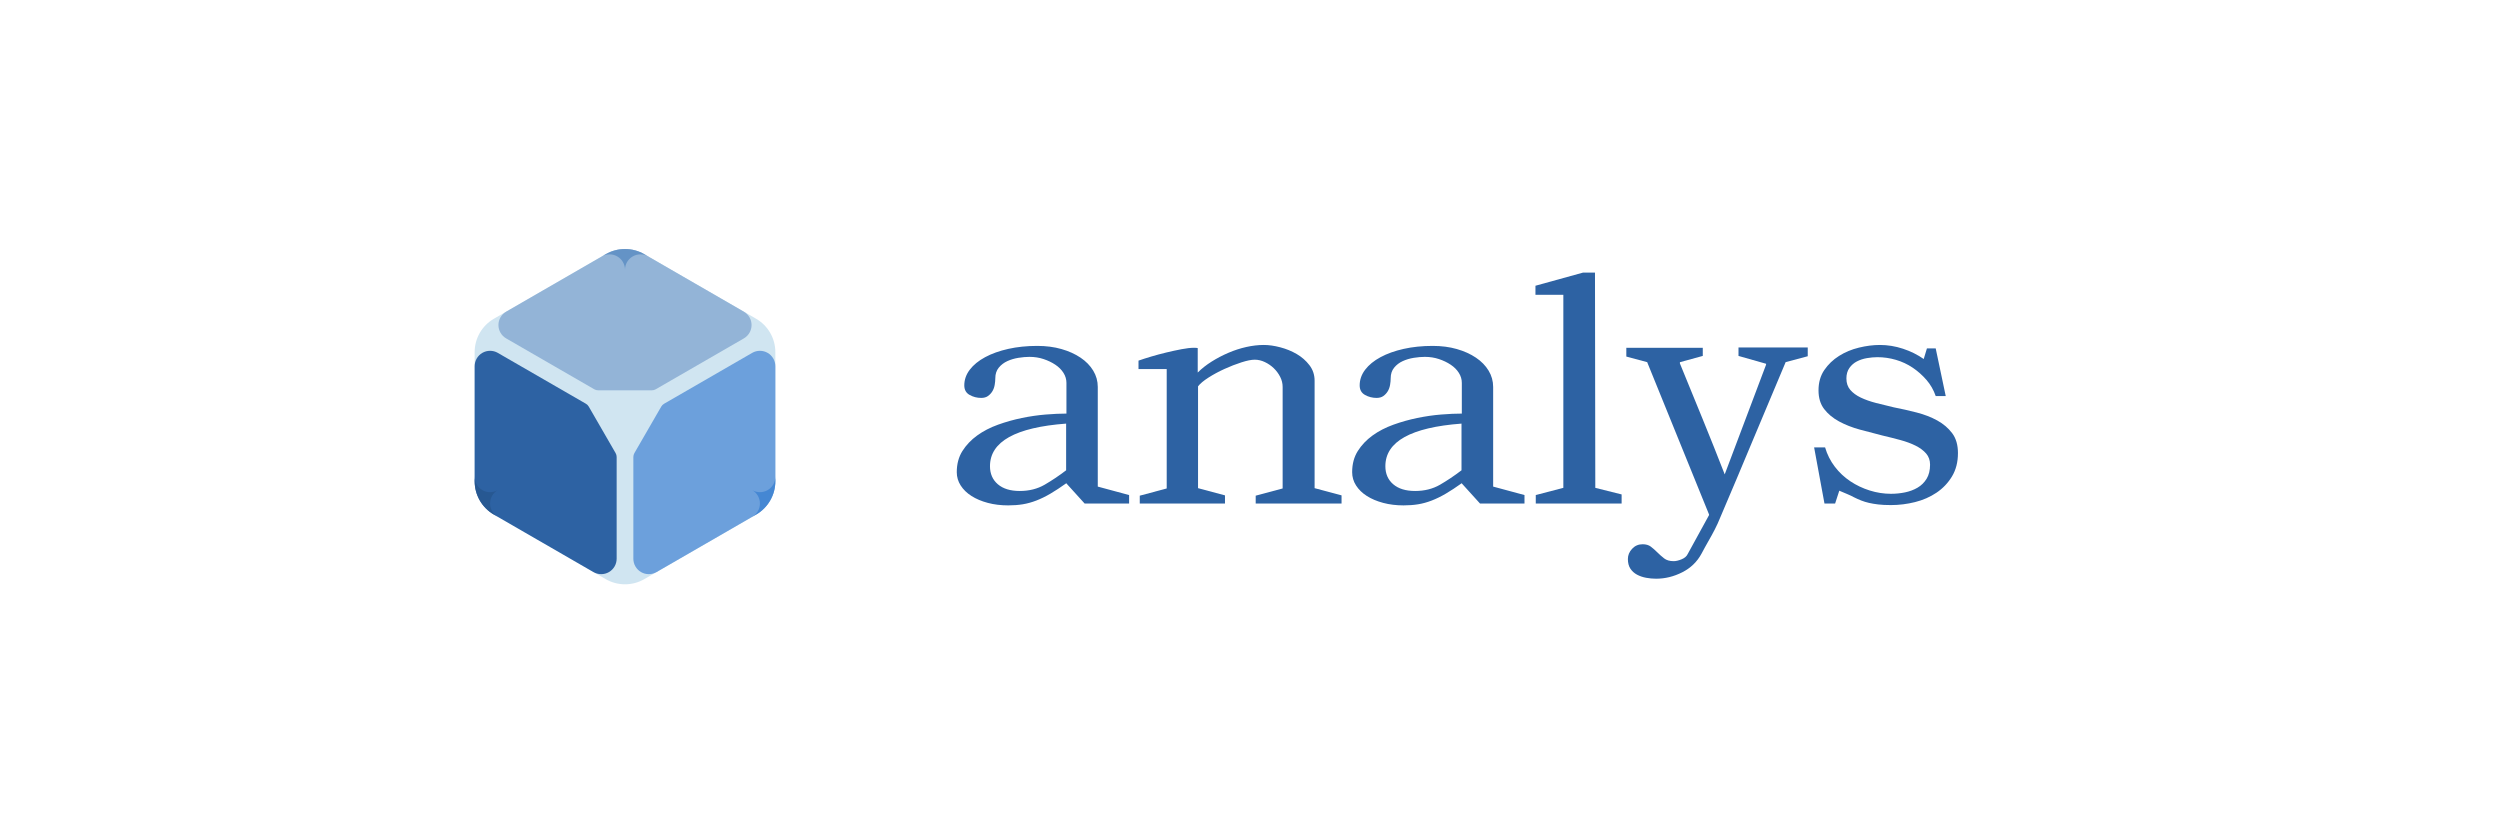
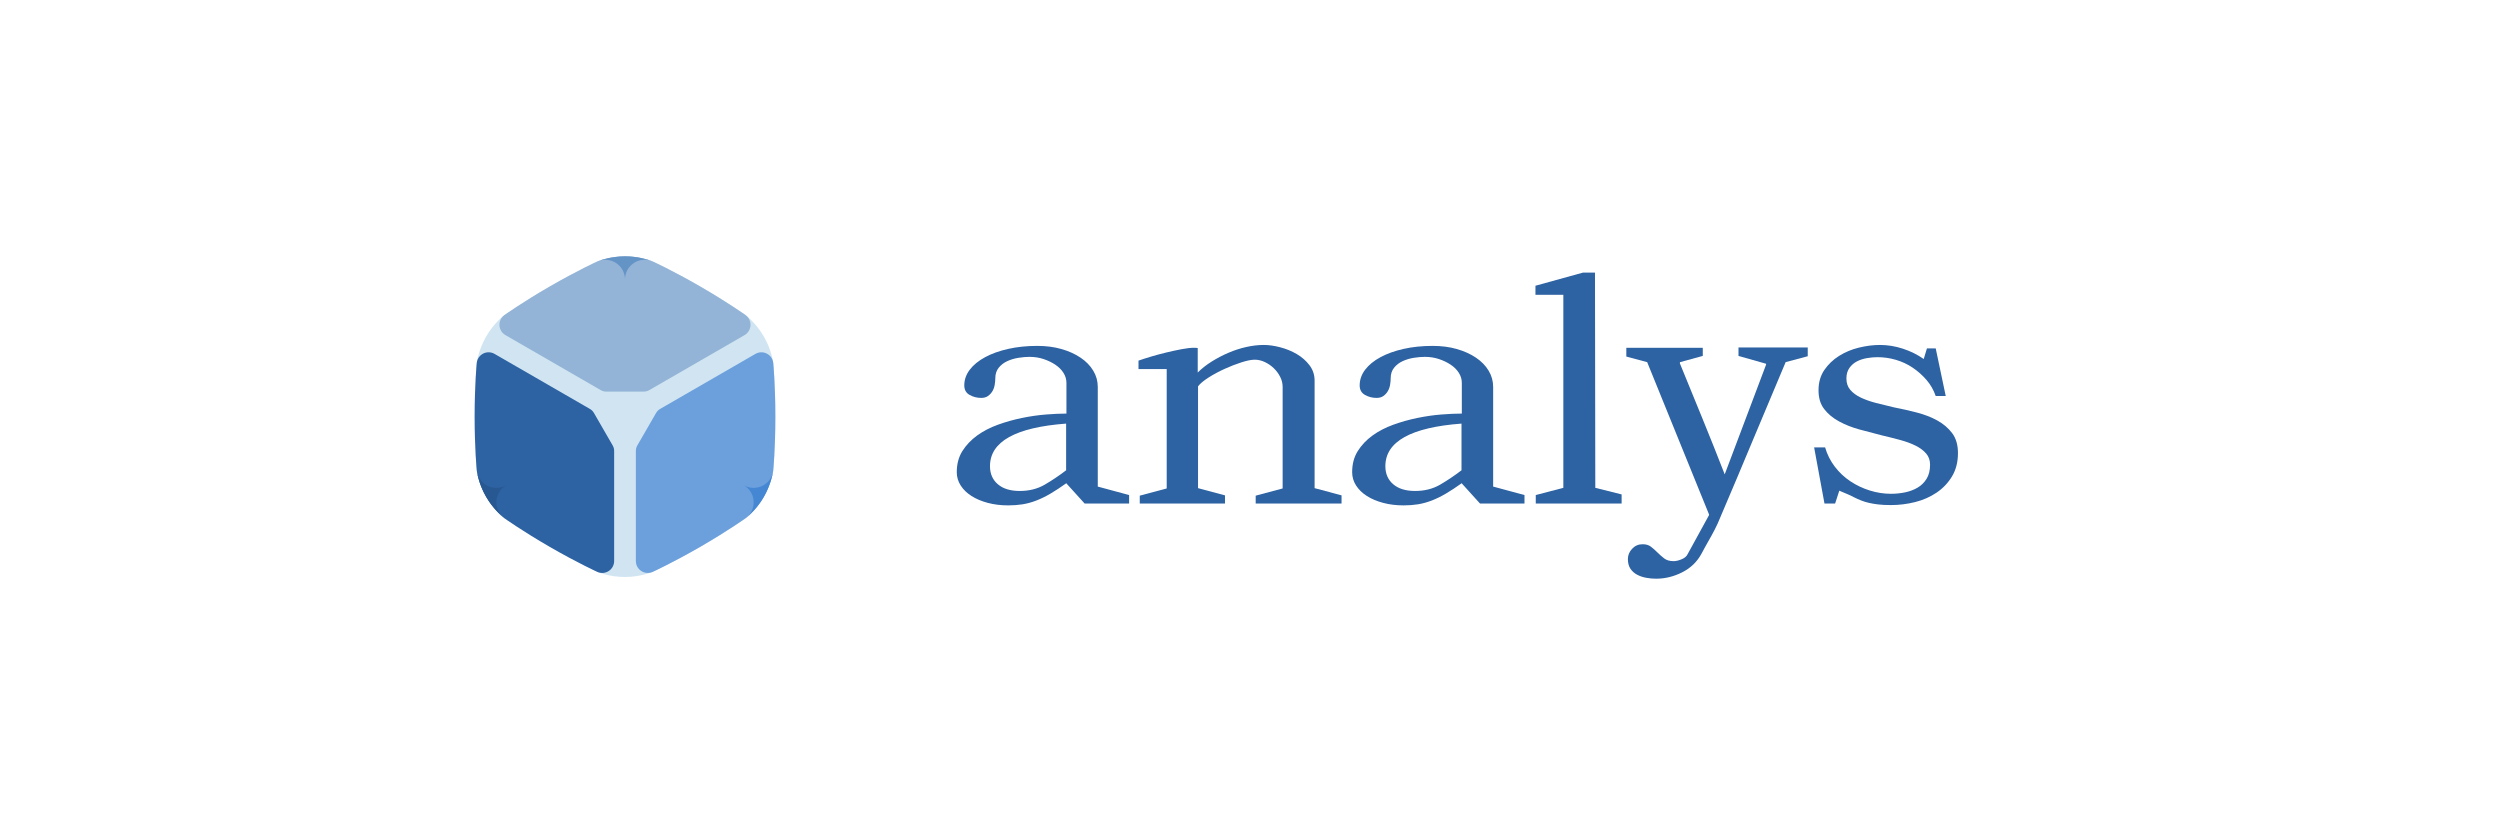
<svg xmlns="http://www.w3.org/2000/svg" width="100%" height="100%" viewBox="0 0 1296 432" version="1.1" xml:space="preserve" style="fill-rule:evenodd;clip-rule:evenodd;stroke-linejoin:round;stroke-miterlimit:2;">
-   <g id="analys-logo" transform="matrix(0.336024,0,0,0.336024,244.865,-1082.13)">
-     <g transform="matrix(0.33,0,0,0.33,562.844,3242.93)">
-       <path d="M5182.45,1783.17L5135.58,1783.17C5125.81,1754.85 5111.41,1729.71 5092.37,1707.73C5073.32,1685.76 5051.84,1666.72 5027.91,1650.61C5003.99,1634.49 4977.86,1622.29 4949.55,1613.98C4921.22,1605.68 4892.42,1601.53 4863.12,1601.53C4847.49,1601.53 4831.14,1603 4814.05,1605.93C4796.96,1608.86 4781.33,1613.98 4767.17,1621.31C4753.01,1628.63 4741.29,1638.89 4732.02,1652.07C4722.74,1665.25 4718.1,1681.61 4718.1,1701.14C4718.1,1722.63 4724.2,1740.45 4736.41,1754.61C4748.62,1768.77 4764.97,1780.73 4785.48,1790.5C4805.99,1800.26 4829.43,1808.56 4855.8,1815.4C4882.16,1822.24 4909.99,1829.07 4939.29,1835.91C4974.45,1842.74 5010.09,1850.8 5046.22,1860.08C5082.36,1869.36 5114.58,1881.81 5142.9,1897.43C5171.22,1913.06 5194.42,1932.83 5212.48,1956.76C5230.55,1980.68 5239.58,2011.69 5239.58,2049.78C5239.58,2091.77 5230.31,2128.14 5211.75,2158.91C5193.2,2189.67 5169.03,2215.06 5139.24,2235.08C5109.46,2255.1 5076.01,2269.75 5038.9,2279.02C5001.79,2288.3 4964.19,2292.94 4926.11,2292.94C4902.67,2292.94 4882.89,2291.96 4866.78,2290.01C4850.67,2288.06 4836.26,2285.62 4823.57,2282.68C4810.87,2279.76 4798.91,2276.09 4787.68,2271.7C4776.45,2267.3 4764.97,2262.18 4753.26,2256.32C4744.47,2251.43 4734.21,2246.55 4722.49,2241.67C4710.78,2236.79 4698.08,2231.42 4684.41,2225.56L4684.41,2227.02L4665.36,2285.62L4615.56,2285.62L4567.22,2023.41L4618.49,2023.41C4628.26,2056.61 4643.39,2086.64 4663.9,2113.5C4684.41,2140.35 4708.58,2163.06 4736.41,2181.61C4764.24,2200.17 4794.52,2214.57 4827.23,2224.82C4859.94,2235.08 4892.9,2240.2 4926.11,2240.2C4948.57,2240.2 4970.54,2238.01 4992.03,2233.61C5013.51,2229.22 5033.04,2221.89 5050.62,2211.64C5068.2,2201.39 5082.36,2187.47 5093.1,2169.89C5103.84,2152.31 5109.21,2130.34 5109.21,2103.97C5109.21,2083.47 5103.11,2066.13 5090.9,2051.97C5078.69,2037.81 5062.34,2025.61 5041.83,2015.35C5021.32,2005.1 4997.64,1996.31 4970.78,1988.98C4943.93,1981.66 4915.85,1974.58 4886.56,1967.74C4851.4,1958.95 4816,1949.68 4780.36,1939.91C4744.71,1930.15 4712.48,1917.45 4683.68,1901.83C4654.87,1886.2 4631.67,1866.91 4614.1,1843.96C4596.52,1821.02 4587.73,1791.96 4587.73,1756.81C4587.73,1719.7 4596.76,1687.96 4614.83,1661.59C4632.89,1635.22 4655.84,1613.25 4683.68,1595.67C4711.51,1578.1 4742.51,1565.16 4776.69,1556.86C4810.87,1548.55 4843.59,1544.4 4874.84,1544.4C4910.97,1544.4 4946.86,1550.26 4982.5,1561.98C5018.15,1573.7 5050.62,1589.81 5079.92,1610.32L5079.92,1608.86L5094.56,1560.52L5135.58,1560.52L5182.45,1783.17Z" style="fill:rgb(45,98,163);fill-rule:nonzero;" />
+   <g id="analys-logo">
+     <path d="M1008.67,205.301l-5.198,0c-1.083,-3.14 -2.68,-5.929 -4.792,-8.365c-2.111,-2.437 -4.494,-4.548 -7.147,-6.335c-2.653,-1.787 -5.549,-3.14 -8.69,-4.061c-3.14,-0.92 -6.335,-1.38 -9.583,-1.38c-1.733,-0 -3.547,0.162 -5.442,0.487c-1.895,0.325 -3.628,0.893 -5.198,1.705c-1.57,0.813 -2.869,1.95 -3.898,3.412c-1.029,1.461 -1.543,3.275 -1.543,5.441c-0,2.382 0.677,4.359 2.03,5.929c1.354,1.57 3.168,2.897 5.442,3.979c2.274,1.083 4.873,2.004 7.796,2.762c2.924,0.758 6.01,1.516 9.259,2.274c3.899,0.758 7.851,1.651 11.858,2.68c4.006,1.029 7.58,2.409 10.72,4.142c3.141,1.733 5.713,3.926 7.716,6.579c2.003,2.653 3.005,6.091 3.005,10.314c0,4.657 -1.029,8.69 -3.086,12.101c-2.058,3.412 -4.738,6.227 -8.041,8.447c-3.303,2.22 -7.011,3.844 -11.126,4.873c-4.115,1.029 -8.284,1.543 -12.508,1.543c-2.599,0 -4.792,-0.108 -6.578,-0.325c-1.787,-0.216 -3.384,-0.487 -4.792,-0.812c-1.408,-0.325 -2.734,-0.731 -3.98,-1.218c-1.245,-0.487 -2.517,-1.056 -3.817,-1.706c-0.975,-0.541 -2.112,-1.083 -3.411,-1.624c-1.299,-0.541 -2.707,-1.137 -4.223,-1.787l-0,0.163l-2.112,6.497l-5.523,-0l-5.36,-29.076l5.685,0c1.083,3.682 2.762,7.012 5.036,9.99c2.274,2.978 4.954,5.496 8.04,7.553c3.086,2.058 6.443,3.655 10.071,4.792c3.628,1.137 7.282,1.706 10.964,1.706c2.491,-0 4.927,-0.244 7.31,-0.731c2.382,-0.488 4.548,-1.3 6.497,-2.437c1.949,-1.137 3.519,-2.68 4.711,-4.629c1.191,-1.949 1.786,-4.386 1.786,-7.31c0,-2.274 -0.676,-4.196 -2.03,-5.766c-1.354,-1.57 -3.167,-2.924 -5.442,-4.061c-2.274,-1.137 -4.9,-2.112 -7.878,-2.924c-2.977,-0.812 -6.091,-1.597 -9.339,-2.355c-3.899,-0.975 -7.824,-2.003 -11.777,-3.086c-3.952,-1.083 -7.526,-2.491 -10.72,-4.224c-3.195,-1.732 -5.767,-3.871 -7.716,-6.416c-1.949,-2.544 -2.924,-5.766 -2.924,-9.664c0,-4.115 1.002,-7.635 3.005,-10.559c2.003,-2.923 4.548,-5.36 7.635,-7.309c3.086,-1.949 6.524,-3.384 10.314,-4.305c3.79,-0.92 7.418,-1.38 10.883,-1.38c4.007,-0 7.986,0.649 11.939,1.949c3.952,1.299 7.553,3.086 10.802,5.36l-0,-0.162l1.624,-5.361l4.548,0l5.198,24.69Z" style="fill:#2d62a3;fill-rule:nonzero;" />
+     <path d="M882.718,180.287l0,4.223l-11.857,3.248l-0,0.65c3.898,9.53 7.797,19.059 11.695,28.589c3.898,9.529 7.743,19.167 11.533,28.913l21.441,-56.852l-0,-0.487l-14.294,-4.061l-0,-4.386l35.898,0l-0,4.548l-11.533,3.086l-0,0.163c-5.74,13.536 -11.371,26.937 -16.893,40.202c-5.523,13.266 -11.154,26.612 -16.893,40.04c-0.867,2.166 -1.814,4.25 -2.843,6.254c-1.029,2.003 -2.139,4.033 -3.33,6.091c-0.65,1.191 -1.272,2.301 -1.868,3.33c-0.595,1.029 -1.164,2.084 -1.705,3.167c-2.274,4.224 -5.604,7.445 -9.99,9.665c-4.386,2.22 -8.907,3.33 -13.563,3.33c-1.733,-0 -3.465,-0.162 -5.198,-0.487c-1.733,-0.325 -3.303,-0.867 -4.711,-1.625c-1.407,-0.758 -2.544,-1.786 -3.411,-3.086c-0.866,-1.299 -1.299,-2.978 -1.299,-5.035c-0,-1.95 0.731,-3.709 2.193,-5.279c1.462,-1.571 3.275,-2.356 5.441,-2.356c1.733,0 3.141,0.406 4.223,1.219c1.083,0.812 2.166,1.759 3.249,2.842c1.191,1.191 2.409,2.274 3.655,3.249c1.245,0.974 2.897,1.462 4.954,1.462c1.191,-0 2.572,-0.325 4.142,-0.975c1.57,-0.65 2.626,-1.57 3.168,-2.761l11.045,-20.142l0,-0.325l-31.999,-78.78l-0,-0.163l-10.883,-2.923l-0,-4.548l39.633,-0Z" style="fill:#2d62a3;fill-rule:nonzero;" />
+     <path d="M826.841,141.303l0.163,111.266l-0,0.325l13.644,3.411l0,4.711l-44.507,-0l0,-4.386l14.294,-3.736l0,-100.059l-14.456,0l-0,-4.71l24.69,-6.822l6.172,-0Z" style="fill:#2d62a3;fill-rule:nonzero;" />
+     <path d="M757.807,198.479c0,-1.841 -0.514,-3.573 -1.543,-5.198c-1.029,-1.624 -2.437,-3.032 -4.223,-4.223c-1.787,-1.191 -3.818,-2.166 -6.092,-2.924c-2.274,-0.758 -4.71,-1.137 -7.309,-1.137c-1.733,0 -3.628,0.163 -5.685,0.487c-2.058,0.325 -3.98,0.894 -5.767,1.706c-1.786,0.812 -3.275,1.949 -4.467,3.411c-1.191,1.462 -1.786,3.276 -1.786,5.442c-0,1.082 -0.109,2.247 -0.325,3.492c-0.217,1.245 -0.623,2.355 -1.218,3.33c-0.596,0.974 -1.354,1.787 -2.275,2.436c-0.92,0.65 -2.084,0.975 -3.492,0.975c-2.166,-0 -4.169,-0.514 -6.01,-1.543c-1.841,-1.029 -2.761,-2.68 -2.761,-4.954c-0,-2.924 0.947,-5.631 2.842,-8.122c1.895,-2.491 4.548,-4.657 7.96,-6.497c3.411,-1.841 7.417,-3.276 12.02,-4.305c4.602,-1.029 9.61,-1.543 15.025,-1.543c4.548,-0 8.717,0.541 12.507,1.624c3.79,1.083 7.093,2.572 9.909,4.467c2.815,1.895 5.008,4.142 6.578,6.741c1.57,2.599 2.355,5.415 2.355,8.447l0,51.654l16.244,4.385l-0,4.386l-23.066,-0l-9.421,-10.396l0,-0.162c-3.032,2.166 -5.793,3.979 -8.284,5.441c-2.491,1.462 -4.927,2.653 -7.31,3.574c-2.382,0.92 -4.737,1.57 -7.065,1.949c-2.329,0.379 -4.846,0.569 -7.554,0.569c-3.79,-0 -7.309,-0.434 -10.558,-1.3c-3.248,-0.866 -6.064,-2.057 -8.446,-3.573c-2.383,-1.516 -4.251,-3.33 -5.604,-5.442c-1.354,-2.112 -2.031,-4.413 -2.031,-6.903c0,-4.224 0.975,-7.878 2.924,-10.965c1.949,-3.086 4.494,-5.766 7.635,-8.04c3.14,-2.274 6.74,-4.142 10.801,-5.604c4.061,-1.462 8.203,-2.626 12.426,-3.492c4.224,-0.867 8.339,-1.462 12.345,-1.787c4.007,-0.325 7.581,-0.487 10.721,-0.487l0,-15.919Zm-0.162,21.116c-13.103,0.975 -22.958,3.303 -29.563,6.985c-6.606,3.682 -9.909,8.717 -9.909,15.106c0,3.899 1.354,7.012 4.061,9.34c2.707,2.329 6.497,3.493 11.37,3.493c4.873,-0 9.178,-1.083 12.914,-3.249c3.736,-2.166 7.445,-4.656 11.127,-7.472l-0,-24.203Z" style="fill:#2d62a3;fill-rule:nonzero;" />
+     <path d="M620.901,193.119c2.058,-2.058 4.467,-3.953 7.228,-5.685c2.762,-1.733 5.658,-3.249 8.691,-4.549c3.032,-1.299 6.118,-2.301 9.258,-3.005c3.141,-0.703 6.173,-1.055 9.097,-1.055c2.598,-0 5.441,0.406 8.527,1.218c3.087,0.812 5.929,1.976 8.528,3.492c2.599,1.516 4.792,3.438 6.579,5.767c1.786,2.328 2.68,5.008 2.68,8.04l-0,55.715l13.969,3.736l0,4.223l-44.507,-0l0,-4.061l13.97,-3.736l-0,-52.628c-0,-1.841 -0.434,-3.601 -1.3,-5.279c-0.866,-1.679 -1.976,-3.168 -3.33,-4.467c-1.353,-1.3 -2.897,-2.356 -4.629,-3.168c-1.733,-0.812 -3.465,-1.218 -5.198,-1.218c-1.733,0 -4.034,0.46 -6.903,1.381c-2.87,0.92 -5.794,2.057 -8.772,3.411c-2.978,1.353 -5.739,2.842 -8.284,4.467c-2.545,1.624 -4.359,3.14 -5.442,4.548l0,52.791l13.97,3.736l-0,4.223l-44.182,-0l-0,-4.061l13.969,-3.736l0,-61.887l-14.619,0l0,-4.386c1.841,-0.649 4.034,-1.353 6.579,-2.111c2.544,-0.758 5.17,-1.462 7.878,-2.112c2.707,-0.65 5.333,-1.218 7.878,-1.705c2.545,-0.488 4.683,-0.731 6.416,-0.731c0.974,-0 1.624,0.054 1.949,0.162l0,12.67Z" style="fill:#2d62a3;fill-rule:nonzero;" />
+     <path d="M552.841,198.479c0,-1.841 -0.514,-3.573 -1.543,-5.198c-1.028,-1.624 -2.436,-3.032 -4.223,-4.223c-1.787,-1.191 -3.817,-2.166 -6.091,-2.924c-2.274,-0.758 -4.711,-1.137 -7.31,-1.137c-1.732,0 -3.627,0.163 -5.685,0.487c-2.057,0.325 -3.979,0.894 -5.766,1.706c-1.787,0.812 -3.276,1.949 -4.467,3.411c-1.191,1.462 -1.787,3.276 -1.787,5.442c0,1.082 -0.108,2.247 -0.325,3.492c-0.216,1.245 -0.622,2.355 -1.218,3.33c-0.596,0.974 -1.354,1.787 -2.274,2.436c-0.921,0.65 -2.085,0.975 -3.492,0.975c-2.166,-0 -4.17,-0.514 -6.01,-1.543c-1.841,-1.029 -2.762,-2.68 -2.762,-4.954c0,-2.924 0.948,-5.631 2.843,-8.122c1.895,-2.491 4.548,-4.657 7.959,-6.497c3.411,-1.841 7.418,-3.276 12.02,-4.305c4.602,-1.029 9.611,-1.543 15.025,-1.543c4.548,-0 8.717,0.541 12.508,1.624c3.79,1.083 7.092,2.572 9.908,4.467c2.815,1.895 5.008,4.142 6.579,6.741c1.57,2.599 2.355,5.415 2.355,8.447l-0,51.654l16.243,4.385l0,4.386l-23.065,-0l-9.422,-10.396l0,-0.162c-3.032,2.166 -5.793,3.979 -8.284,5.441c-2.49,1.462 -4.927,2.653 -7.309,3.574c-2.383,0.92 -4.738,1.57 -7.066,1.949c-2.328,0.379 -4.846,0.569 -7.553,0.569c-3.79,-0 -7.31,-0.434 -10.558,-1.3c-3.249,-0.866 -6.065,-2.057 -8.447,-3.573c-2.382,-1.516 -4.25,-3.33 -5.604,-5.442c-1.353,-2.112 -2.03,-4.413 -2.03,-6.903c-0,-4.224 0.974,-7.878 2.924,-10.965c1.949,-3.086 4.494,-5.766 7.634,-8.04c3.14,-2.274 6.741,-4.142 10.802,-5.604c4.061,-1.462 8.203,-2.626 12.426,-3.492c4.223,-0.867 8.338,-1.462 12.345,-1.787c4.007,-0.325 7.58,-0.487 10.72,-0.487l0,-15.919Zm-0.162,21.116c-13.103,0.975 -22.957,3.303 -29.563,6.985c-6.605,3.682 -9.908,8.717 -9.908,15.106c-0,3.899 1.353,7.012 4.061,9.34c2.707,2.329 6.497,3.493 11.37,3.493c4.873,-0 9.177,-1.083 12.913,-3.249c3.736,-2.166 7.445,-4.656 11.127,-7.472l0,-24.203Z" style="fill:#2d62a3;fill-rule:nonzero;" />
+   </g>
+   <g id="analys-logo1">
+     <rect id="background" x="234" y="126" width="180" height="180" style="fill:none;" />
+     <path id="base" d="M386.585,268.601c0,-0 -9.283,6.625 -23.614,14.899c-14.331,8.274 -24.71,13.001 -24.71,13.001c-0,-0 -6.069,2.59 -14.261,2.61c-8.192,0.019 -14.261,-2.61 -14.261,-2.61c0,-0 -10.379,-4.727 -24.71,-13.001c-14.331,-8.274 -23.614,-14.899 -23.614,-14.899c-0,-0 -5.278,-3.961 -9.391,-11.046c-4.113,-7.085 -4.87,-13.655 -4.87,-13.655c-0,0 -1.096,-11.352 -1.096,-27.9c-0,-16.548 1.096,-27.9 1.096,-27.9c-0,-0 0.791,-6.551 4.87,-13.655c4.079,-7.105 9.391,-11.046 9.391,-11.046c-0,0 9.283,-6.625 23.614,-14.899c14.331,-8.274 24.71,-13.001 24.71,-13.001c0,0 6.069,-2.59 14.261,-2.61c8.192,-0.019 14.261,2.61 14.261,2.61c-0,0 10.379,4.727 24.71,13.001c14.331,8.274 23.614,14.899 23.614,14.899c0,0 5.278,3.961 9.391,11.046c4.113,7.085 4.87,13.655 4.87,13.655c0,-0 1.096,11.352 1.096,27.9c0,16.548 -1.096,27.9 -1.096,27.9c0,0 -0.791,6.551 -4.87,13.655c-4.079,7.105 -9.391,11.046 -9.391,11.046" style="fill:#d0e5f1;fill-rule:nonzero;" />
+     <g id="block">
+       <path d="M391.622,183.454c1.801,-1.041 4.006,-1.105 5.864,-0.17c1.859,0.934 3.122,2.742 3.361,4.809c-0.001,0.005 -0.001,0.007 -0.001,0.007c0,-0 1.096,11.352 1.096,27.9c0,16.548 -1.096,27.9 -1.096,27.9c0,0 -0.791,6.551 -4.87,13.655c-4.079,7.105 -9.391,11.046 -9.391,11.046c0,-0 -9.283,6.625 -23.614,14.899c-14.331,8.274 -24.71,13.001 -24.71,13.001c-0,-0 -0.015,0.006 -0.045,0.018c-1.907,0.811 -4.094,0.61 -5.822,-0.533c-1.729,-1.144 -2.768,-3.078 -2.768,-5.15c-0.001,-13.274 -0.001,-40.307 -0.001,-57.091c-0,-0.987 0.26,-1.957 0.754,-2.812l9.742,-16.875c0.494,-0.855 1.204,-1.565 2.059,-2.059l49.442,-28.545Z" style="fill:#6ca0dc;" />
+       <path d="M318.375,290.835c0.001,2.081 -1.046,4.022 -2.785,5.164c-1.739,1.143 -3.936,1.333 -5.845,0.506c-0.004,-0.003 -0.006,-0.004 -0.006,-0.004c0,-0 -10.379,-4.727 -24.71,-13.001c-14.331,-8.274 -23.614,-14.899 -23.614,-14.899c-0,-0 -5.278,-3.961 -9.391,-11.046c-4.113,-7.085 -4.87,-13.655 -4.87,-13.655c-0,0 -1.096,-11.352 -1.096,-27.9c-0,-16.548 1.096,-27.9 1.096,-27.9c-0,-0 0.002,-0.016 0.006,-0.048c0.252,-2.057 1.519,-3.851 3.374,-4.776c1.854,-0.925 4.049,-0.858 5.844,0.178c11.495,6.636 34.906,20.153 49.442,28.545c0.855,0.493 1.565,1.204 2.059,2.059l9.742,16.875c0.494,0.855 0.754,1.825 0.754,2.812l-0,57.09Z" style="fill:#2d62a3;" />
+       <path d="M262.003,173.711c-1.802,-1.04 -2.959,-2.917 -3.079,-4.994c-0.12,-2.077 0.814,-4.075 2.484,-5.315c0.005,-0.001 0.007,-0.003 0.007,-0.003c-0,0 9.283,-6.625 23.614,-14.899c14.331,-8.274 24.71,-13.001 24.71,-13.001c0,0 6.069,-2.59 14.261,-2.61c8.192,-0.019 14.261,2.61 14.261,2.61c-0,0 10.379,4.727 24.71,13.001c14.331,8.274 23.614,14.899 23.614,14.899l0.005,0.004c1.664,1.25 2.591,3.252 2.465,5.33c-0.125,2.078 -1.285,3.954 -3.088,4.995c-11.506,6.643 -34.889,20.143 -49.412,28.528c-0.855,0.494 -1.825,0.754 -2.812,0.754l-19.486,-0c-0.987,-0 -1.957,-0.26 -2.812,-0.754l-49.442,-28.545Z" style="fill:#93b4d7;" />
    </g>
-     <g transform="matrix(0.33,0,0,0.33,574.748,3242.93)">
-       <path d="M4010.58,1557.59L4010.58,1595.67L3903.65,1624.97L3903.65,1630.83C3938.8,1716.77 3973.96,1802.7 4009.12,1888.64C4044.27,1974.58 4078.94,2061.49 4113.12,2149.38L4306.48,1636.69L4306.48,1632.29L4177.57,1595.67L4177.57,1556.12L4501.3,1556.12L4501.3,1597.14L4397.3,1624.97L4397.3,1626.43C4345.54,1748.51 4294.76,1869.36 4244.95,1988.98C4195.15,2108.61 4144.37,2228.97 4092.61,2350.07C4084.8,2369.6 4076.25,2388.4 4066.98,2406.46C4057.7,2424.53 4047.69,2442.84 4036.95,2461.4C4031.09,2472.14 4025.47,2482.15 4020.1,2491.43C4014.73,2500.7 4009.6,2510.22 4004.72,2519.99C3984.21,2558.08 3954.18,2587.13 3914.63,2607.15C3875.08,2627.17 3834.31,2637.18 3792.32,2637.18C3776.69,2637.18 3761.07,2635.71 3745.44,2632.78C3729.82,2629.85 3715.66,2624.97 3702.96,2618.13C3690.27,2611.3 3680.01,2602.02 3672.2,2590.3C3664.39,2578.58 3660.48,2563.45 3660.48,2544.89C3660.48,2527.31 3667.07,2511.45 3680.26,2497.28C3693.44,2483.12 3709.8,2476.04 3729.33,2476.04C3744.95,2476.04 3757.65,2479.71 3767.42,2487.03C3777.18,2494.36 3786.95,2502.9 3796.71,2512.67C3807.45,2523.41 3818.44,2533.17 3829.67,2541.96C3840.9,2550.75 3855.8,2555.15 3874.35,2555.15C3885.09,2555.15 3897.54,2552.22 3911.7,2546.36C3925.86,2540.5 3935.38,2532.2 3940.27,2521.45L4039.88,2339.81L4039.88,2336.88L3751.3,1626.43L3751.3,1624.97L3653.16,1598.6L3653.16,1557.59L4010.58,1557.59Z" style="fill:rgb(45,98,163);fill-rule:nonzero;" />
-     </g>
-     <g transform="matrix(0.33,0,0,0.33,574.748,3242.93)">
-       <path d="M3506.67,1206.03L3508.14,2209.44L3508.14,2212.37L3631.18,2243.13L3631.18,2285.62L3229.82,2285.62L3229.82,2246.06L3358.72,2212.37L3358.72,1310.03L3228.35,1310.03L3228.35,1267.55L3451.01,1206.03L3506.67,1206.03Z" style="fill:rgb(45,98,163);fill-rule:nonzero;" />
-     </g>
-     <g transform="matrix(0.33,0,0,0.33,574.748,3242.93)">
-       <path d="M2884.12,1721.65C2884.12,1705.05 2879.48,1689.42 2870.2,1674.78C2860.92,1660.13 2848.23,1647.43 2832.11,1636.69C2816,1625.95 2797.69,1617.16 2777.18,1610.32C2756.67,1603.49 2734.7,1600.07 2711.26,1600.07C2695.64,1600.07 2678.55,1601.53 2659.99,1604.46C2641.44,1607.39 2624.11,1612.52 2607.99,1619.84C2591.88,1627.17 2578.45,1637.42 2567.71,1650.61C2556.97,1663.79 2551.6,1680.15 2551.6,1699.68C2551.6,1709.44 2550.62,1719.94 2548.67,1731.17C2546.71,1742.4 2543.05,1752.41 2537.68,1761.2C2532.31,1769.99 2525.47,1777.31 2517.17,1783.17C2508.87,1789.03 2498.37,1791.96 2485.68,1791.96C2466.15,1791.96 2448.08,1787.32 2431.48,1778.05C2414.88,1768.77 2406.58,1753.88 2406.58,1733.37C2406.58,1707 2415.12,1682.59 2432.21,1660.13C2449.3,1637.67 2473.23,1618.13 2503.99,1601.53C2534.75,1584.93 2570.88,1571.99 2612.39,1562.71C2653.89,1553.44 2699.06,1548.8 2747.88,1548.8C2788.9,1548.8 2826.5,1553.68 2860.68,1563.45C2894.86,1573.21 2924.64,1586.64 2950.03,1603.73C2975.42,1620.82 2995.2,1641.08 3009.36,1664.52C3023.52,1687.96 3030.6,1713.35 3030.6,1740.69L3030.6,2206.51L3177.08,2246.06L3177.08,2285.62L2969.08,2285.62L2884.12,2191.87L2884.12,2190.4C2856.77,2209.93 2831.87,2226.29 2809.41,2239.47C2786.95,2252.66 2764.97,2263.4 2743.49,2271.7C2722.01,2280 2700.76,2285.86 2679.77,2289.28C2658.77,2292.7 2636.07,2294.4 2611.65,2294.4C2577.47,2294.4 2545.74,2290.5 2516.44,2282.68C2487.14,2274.87 2461.75,2264.13 2440.27,2250.46C2418.78,2236.79 2401.94,2220.43 2389.73,2201.39C2377.52,2182.34 2371.42,2161.59 2371.42,2139.13C2371.42,2101.04 2380.21,2068.09 2397.79,2040.25C2415.37,2012.42 2438.31,1988.25 2466.63,1967.74C2494.95,1947.24 2527.43,1930.39 2564.05,1917.21C2600.67,1904.02 2638.02,1893.53 2676.11,1885.71C2714.19,1877.9 2751.3,1872.53 2787.43,1869.6C2823.57,1866.67 2855.8,1865.2 2884.12,1865.2L2884.12,1721.65ZM2882.65,1912.08C2764.49,1920.87 2675.62,1941.87 2616.05,1975.07C2556.48,2008.27 2526.69,2053.68 2526.69,2111.3C2526.69,2146.45 2538.9,2174.53 2563.31,2195.53C2587.73,2216.52 2621.91,2227.02 2665.85,2227.02C2709.8,2227.02 2748.62,2217.26 2782.31,2197.72C2816,2178.19 2849.45,2155.73 2882.65,2130.34L2882.65,1912.08Z" style="fill:rgb(45,98,163);fill-rule:nonzero;" />
-     </g>
-     <g transform="matrix(0.33,0,0,0.33,577.724,3242.93)">
-       <path d="M1640.46,1673.31C1659.02,1654.76 1680.75,1637.67 1705.65,1622.04C1730.55,1606.42 1756.67,1592.74 1784.02,1581.03C1811.36,1569.31 1839.19,1560.27 1867.51,1553.92C1895.83,1547.58 1923.18,1544.4 1949.55,1544.4C1972.98,1544.4 1998.62,1548.07 2026.45,1555.39C2054.28,1562.71 2079.92,1573.21 2103.35,1586.88C2126.79,1600.56 2146.57,1617.89 2162.68,1638.89C2178.79,1659.88 2186.85,1684.05 2186.85,1711.4L2186.85,2213.84L2312.83,2247.53L2312.83,2285.62L1911.46,2285.62L1911.46,2248.99L2037.43,2215.3L2037.43,1740.69C2037.43,1724.09 2033.53,1708.22 2025.72,1693.09C2017.9,1677.95 2007.89,1664.52 1995.69,1652.8C1983.48,1641.08 1969.56,1631.56 1953.94,1624.24C1938.31,1616.91 1922.69,1613.25 1907.06,1613.25C1891.44,1613.25 1870.69,1617.4 1844.81,1625.7C1818.93,1634 1792.56,1644.26 1765.71,1656.46C1738.85,1668.67 1713.95,1682.1 1691,1696.75C1668.05,1711.4 1651.69,1725.07 1641.93,1737.76L1641.93,2213.84L1767.9,2247.53L1767.9,2285.62L1369.47,2285.62L1369.47,2248.99L1495.44,2215.3L1495.44,1657.2L1363.61,1657.2L1363.61,1617.65C1380.21,1611.79 1399.98,1605.44 1422.93,1598.6C1445.88,1591.77 1469.56,1585.42 1493.98,1579.56C1518.39,1573.7 1542.07,1568.57 1565.02,1564.18C1587.97,1559.79 1607.26,1557.59 1622.88,1557.59C1631.67,1557.59 1637.53,1558.08 1640.46,1559.05L1640.46,1673.31Z" style="fill:rgb(45,98,163);fill-rule:nonzero;" />
-     </g>
-     <g transform="matrix(0.33,0,0,0.33,577.724,3242.93)">
-       <path d="M1026.69,1721.65C1026.69,1705.05 1022.05,1689.42 1012.78,1674.78C1003.5,1660.13 990.804,1647.43 974.691,1636.69C958.578,1625.95 940.267,1617.16 919.759,1610.32C899.252,1603.49 877.279,1600.07 853.841,1600.07C838.216,1600.07 821.127,1601.53 802.572,1604.46C784.017,1607.39 766.683,1612.52 750.57,1619.84C734.457,1627.17 721.029,1637.42 710.287,1650.61C699.545,1663.79 694.173,1680.15 694.173,1699.68C694.173,1709.44 693.197,1719.94 691.244,1731.17C689.291,1742.4 685.629,1752.41 680.257,1761.2C674.886,1769.99 668.05,1777.31 659.75,1783.17C651.449,1789.03 640.951,1791.96 628.255,1791.96C608.724,1791.96 590.658,1787.32 574.056,1778.05C557.455,1768.77 549.154,1753.88 549.154,1733.37C549.154,1707 557.699,1682.59 574.789,1660.13C591.879,1637.67 615.804,1618.13 646.566,1601.53C677.328,1584.93 713.461,1571.99 754.964,1562.71C796.468,1553.44 841.634,1548.8 890.462,1548.8C931.478,1548.8 969.076,1553.68 1003.25,1563.45C1037.43,1573.21 1067.22,1586.64 1092.61,1603.73C1118,1620.82 1137.78,1641.08 1151.94,1664.52C1166.1,1687.96 1173.18,1713.35 1173.18,1740.69L1173.18,2206.51L1319.66,2246.06L1319.66,2285.62L1111.65,2285.62L1026.69,2191.87L1026.69,2190.4C999.349,2209.93 974.447,2226.29 951.986,2239.47C929.525,2252.66 907.552,2263.4 886.068,2271.7C864.584,2280 843.343,2285.86 822.347,2289.28C801.351,2292.7 778.646,2294.4 754.232,2294.4C720.052,2294.4 688.314,2290.5 659.017,2282.68C629.72,2274.87 604.33,2264.13 582.845,2250.46C561.361,2236.79 544.515,2220.43 532.308,2201.39C520.101,2182.34 513.998,2161.59 513.998,2139.13C513.998,2101.04 522.787,2068.09 540.365,2040.25C557.943,2012.42 580.892,1988.25 609.212,1967.74C637.533,1947.24 670.003,1930.39 706.625,1917.21C743.246,1904.02 780.599,1893.53 818.685,1885.71C856.771,1877.9 893.88,1872.53 930.013,1869.6C966.146,1866.67 998.373,1865.2 1026.69,1865.2L1026.69,1721.65ZM1025.23,1912.08C907.064,1920.87 818.197,1941.87 758.627,1975.07C699.056,2008.27 669.271,2053.68 669.271,2111.3C669.271,2146.45 681.478,2174.53 705.892,2195.53C730.306,2216.52 764.486,2227.02 808.431,2227.02C852.377,2227.02 891.195,2217.26 924.886,2197.72C958.578,2178.19 992.025,2155.73 1025.23,2130.34L1025.23,1912.08Z" style="fill:rgb(45,98,163);fill-rule:nonzero;" />
-     </g>
-   </g>
-   <g id="analys-logo1" transform="matrix(0.166667,0,0,0.166667,234,126)">
-     <rect x="0" y="0" width="1080" height="1080" style="fill:none;" />
-     <path d="M480,34.641C517.128,13.205 562.872,13.205 600,34.641C689.734,86.449 857.92,183.551 947.654,235.359C984.782,256.795 1007.65,296.41 1007.65,339.282L1007.65,740.718C1007.65,783.59 984.782,823.205 947.654,844.641C857.92,896.449 689.734,993.551 600,1045.36C562.872,1066.8 517.128,1066.8 480,1045.36C390.266,993.551 222.08,896.449 132.346,844.641C95.218,823.205 72.346,783.59 72.346,740.718L72.346,339.282C72.346,296.41 95.218,256.795 132.346,235.359C222.08,183.551 390.266,86.449 480,34.641Z" style="fill:rgb(208,229,241);" />
-     <g transform="matrix(-6.2457e-17,1.02,0.983213,6.02045e-17,271.017,198)">
-       <path d="M633.962,688.189C612.946,725.951 574.108,749.214 532.076,749.214L181.508,749.214C164.696,749.214 149.16,739.909 140.754,724.804C132.348,709.699 132.348,691.089 140.754,675.984C183.008,600.06 249.286,480.968 295.905,397.201C297.97,393.49 300.94,390.409 304.517,388.266C328.291,374.027 422.651,317.51 446.425,303.27C450.002,301.128 454.06,300 458.19,300C551.427,300 683.984,300 768.492,300C785.304,300 800.84,309.305 809.246,324.41C817.652,339.515 817.652,358.124 809.246,373.229C760.43,460.944 679.548,606.277 633.962,688.189Z" style="fill:rgb(108,160,220);" />
-     </g>
-     <g transform="matrix(6.2457e-17,1.02,-0.983213,6.02045e-17,808.983,198)">
-       <path d="M633.962,688.189C612.946,725.951 574.108,749.214 532.076,749.214L181.508,749.214C164.696,749.214 149.16,739.909 140.754,724.804C132.348,709.699 132.348,691.089 140.754,675.984C183.008,600.06 249.286,480.968 295.905,397.201C297.97,393.49 300.94,390.409 304.517,388.266C328.291,374.027 422.651,317.51 446.425,303.27C450.002,301.128 454.06,300 458.19,300C551.427,300 683.984,300 768.492,300C785.304,300 800.84,309.305 809.246,324.41C817.652,339.515 817.652,358.124 809.246,373.229C760.43,460.944 679.548,606.277 633.962,688.189Z" style="fill:rgb(45,98,163);" />
-     </g>
-     <g transform="matrix(1.22687,0,0,1.15909,-122.505,-115.909)">
-       <path d="M491.095,129.887C521.357,111.393 558.643,111.393 588.905,129.887C654.55,170.003 771.019,241.179 841.314,284.136C853.419,291.534 860.876,305.205 860.876,320C860.876,334.795 853.419,348.466 841.314,355.864C780.469,393.047 685.028,451.372 617.897,492.396C614.923,494.213 611.55,495.17 608.116,495.17C585.293,495.17 494.707,495.17 471.884,495.17C468.45,495.17 465.077,494.213 462.103,492.396C394.972,451.372 299.531,393.047 238.686,355.864C226.581,348.466 219.124,334.795 219.124,320C219.124,305.205 226.581,291.534 238.686,284.136C308.981,241.179 425.45,170.003 491.095,129.887Z" style="fill:rgb(147,180,215);" />
-     </g>
-     <g transform="matrix(-1,-1.22465e-16,1.22465e-16,-1,1080,1080)">
-       <path d="M72.346,353.138L72.346,339.282C72.346,296.41 95.218,256.795 132.346,235.359L144.347,228.431C129.496,237.005 120.347,252.851 120.347,270C120.347,287.149 129.496,302.995 144.347,311.569C129.496,302.995 111.198,302.995 96.346,311.569C81.495,320.144 72.346,335.99 72.346,353.138Z" style="fill:rgb(56,127,208);fill-opacity:0.75;" />
-     </g>
-     <g transform="matrix(-1,-1.22465e-16,1.22465e-16,-1,1080,1080)">
-       <path d="M935.653,228.431L947.654,235.359C984.782,256.795 1007.65,296.41 1007.65,339.282L1007.65,353.138C1007.65,335.99 998.505,320.144 983.654,311.569C968.802,302.995 950.504,302.995 935.653,311.569C950.504,302.995 959.653,287.149 959.653,270C959.653,252.851 950.504,237.005 935.653,228.431Z" style="fill:rgb(38,84,140);fill-opacity:0.75;" />
-     </g>
-     <g transform="matrix(-1,-1.22465e-16,1.22465e-16,-1,1080,1080)">
-       <path d="M612,1038.43L600,1045.36C562.872,1066.8 517.128,1066.8 480,1045.36L468,1038.43C482.851,1047.01 501.149,1047.01 516,1038.43C530.851,1029.86 540,1014.01 540,996.862C540,1014.01 549.149,1029.86 564,1038.43C578.851,1047.01 597.149,1047.01 612,1038.43Z" style="fill:rgb(84,136,192);fill-opacity:0.75;" />
+     <g id="edge">
+       <path d="M310.364,135.256c1.748,-0.645 6.994,-2.351 13.636,-2.367c6.508,-0.015 11.676,1.641 13.526,2.323c-2.973,-1.024 -6.271,-0.623 -8.924,1.119c-2.873,1.887 -4.603,5.093 -4.602,8.531c-0.017,-3.419 -1.74,-6.605 -4.595,-8.491c-2.683,-1.773 -6.031,-2.175 -9.041,-1.115Z" style="fill:#6493c6;" />
+       <path d="M400.744,244.563c-0.315,1.836 -1.46,7.232 -4.768,12.992c-3.154,5.493 -7.045,9.095 -8.648,10.447c2.344,-2.123 3.583,-5.221 3.332,-8.394c-0.266,-3.36 -2.169,-6.374 -5.088,-8.059c2.976,1.714 6.614,1.822 9.686,0.286c2.877,-1.437 4.899,-4.136 5.486,-7.272Z" style="fill:#4587d3;" />
+       <path d="M260.892,268.181c-1.433,-1.191 -5.533,-4.881 -8.868,-10.626c-3.267,-5.628 -4.417,-10.931 -4.751,-12.874c0.599,3.086 2.595,5.742 5.43,7.168c3.071,1.545 6.713,1.44 9.69,-0.28c-2.953,1.724 -4.85,4.81 -5.056,8.225c-0.194,3.21 1.132,6.31 3.555,8.387Z" style="fill:#285892;" />
    </g>
  </g>
</svg>
